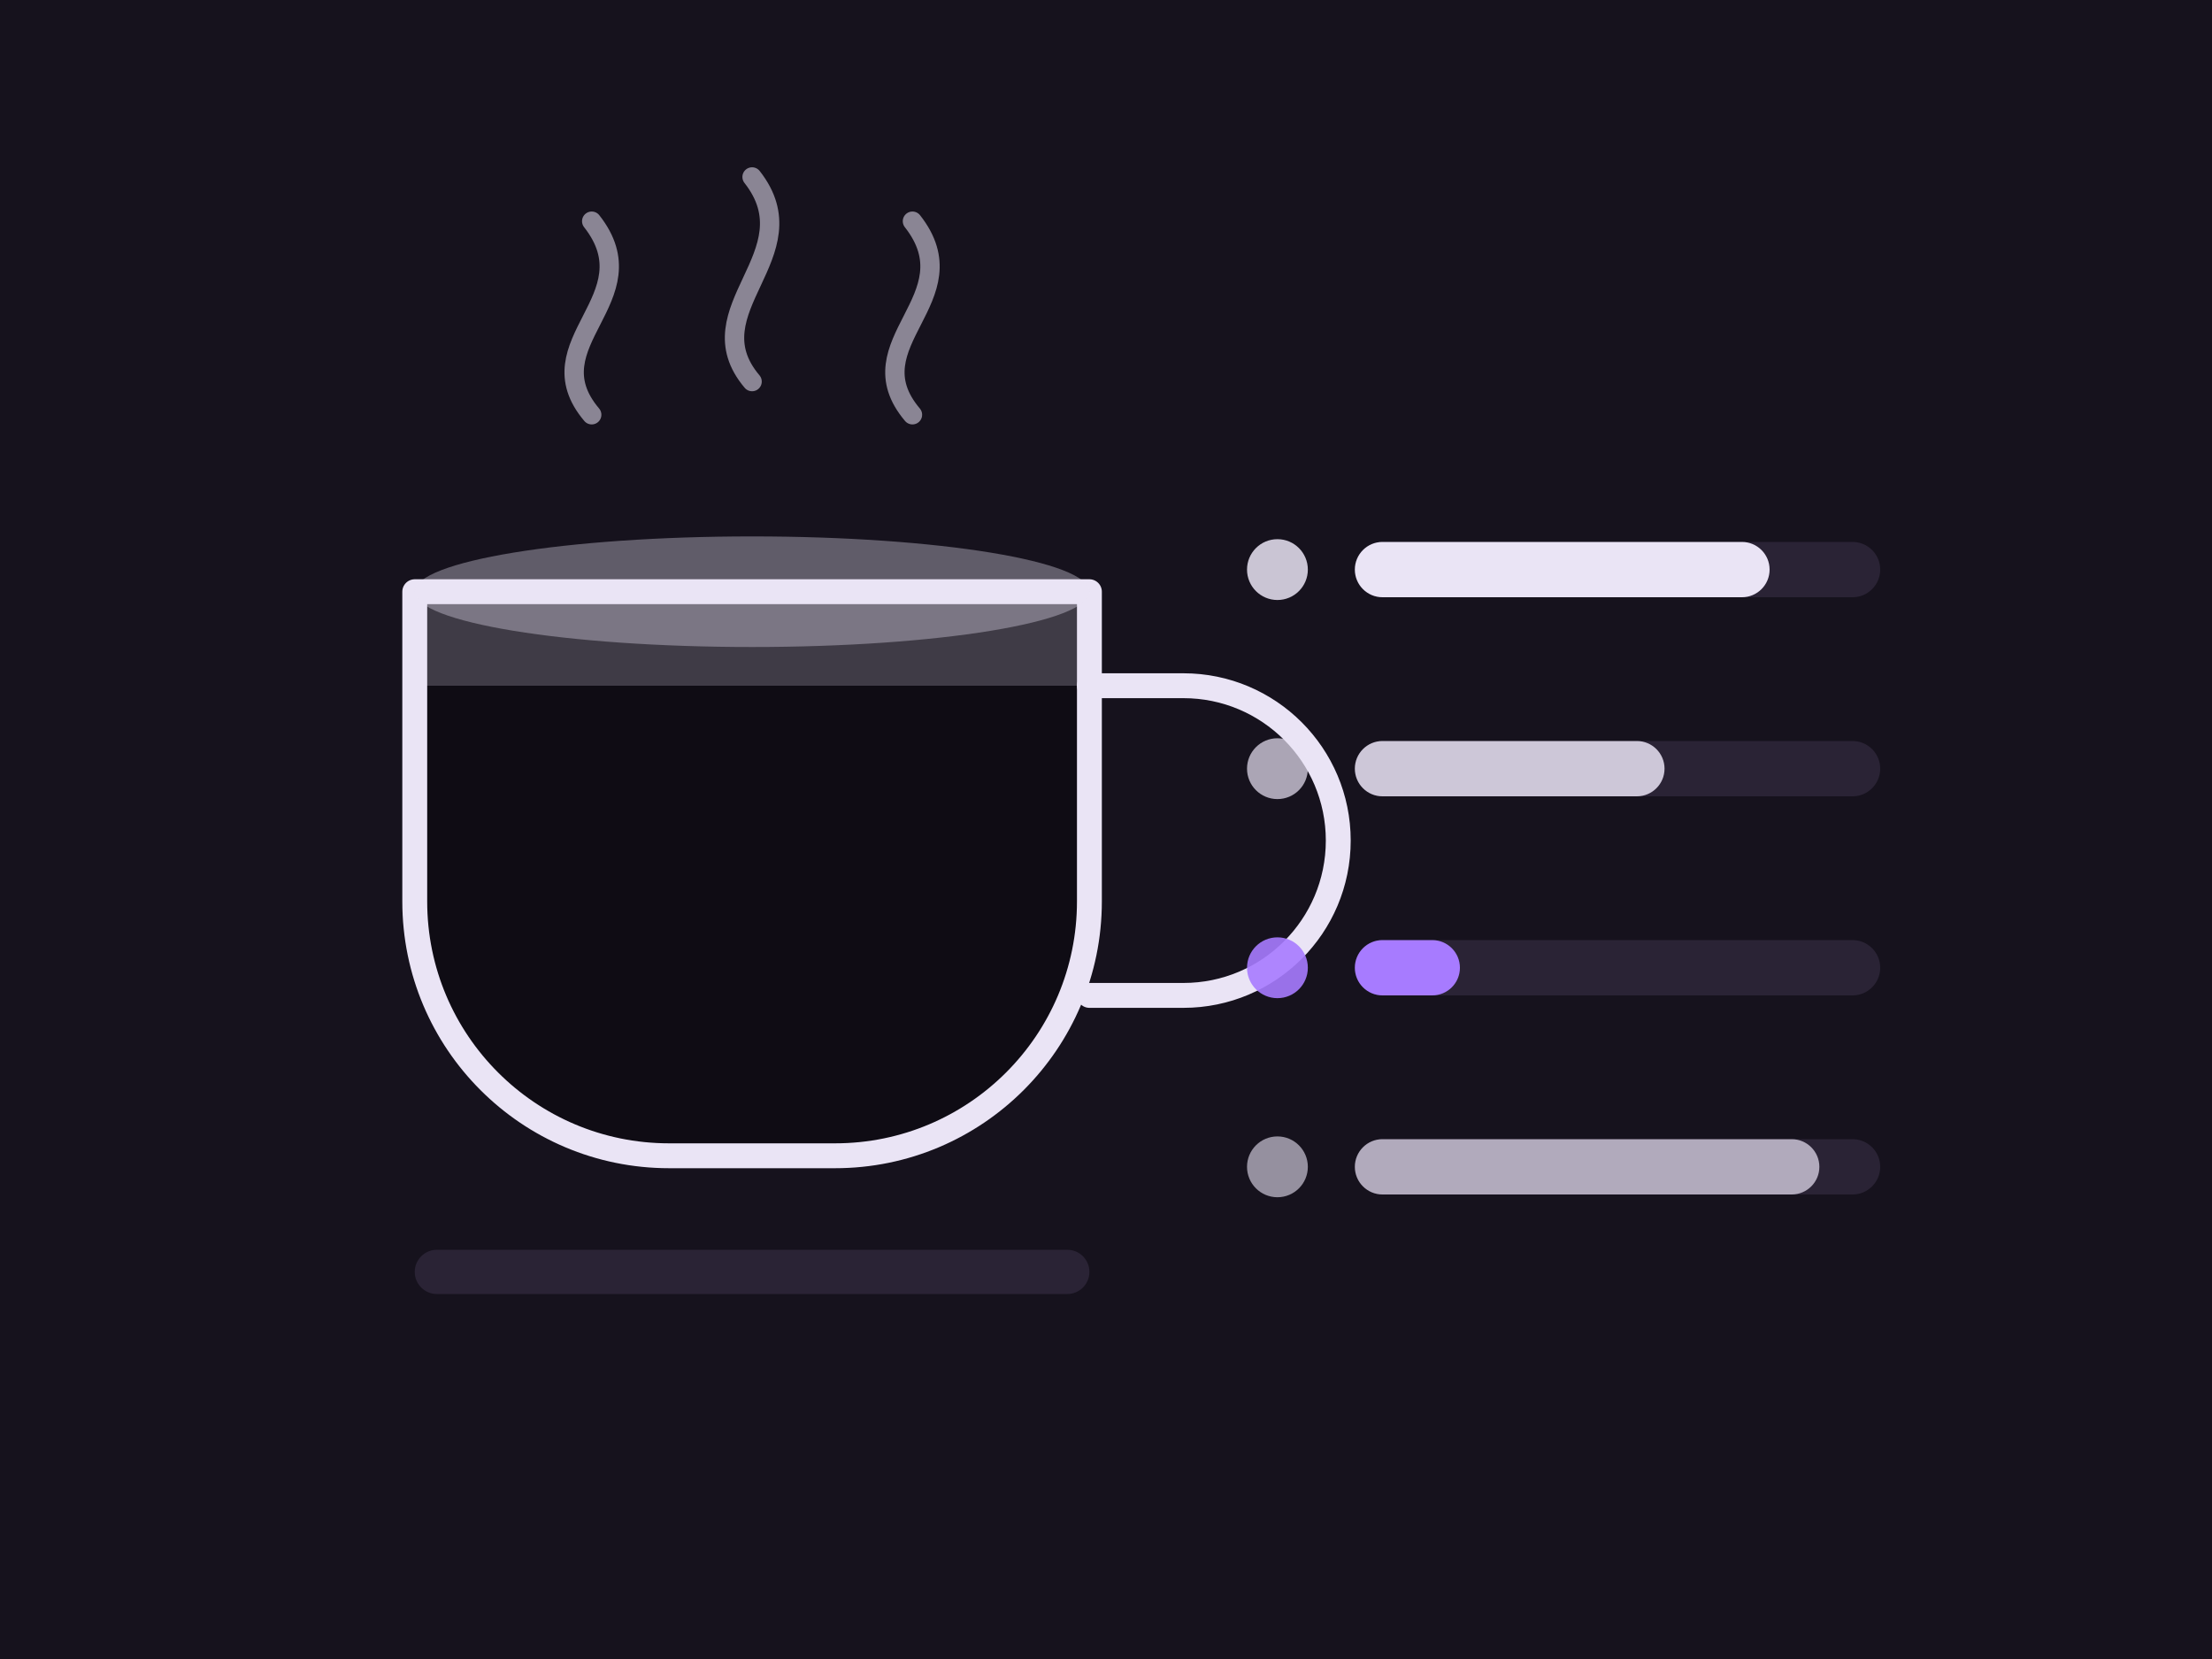
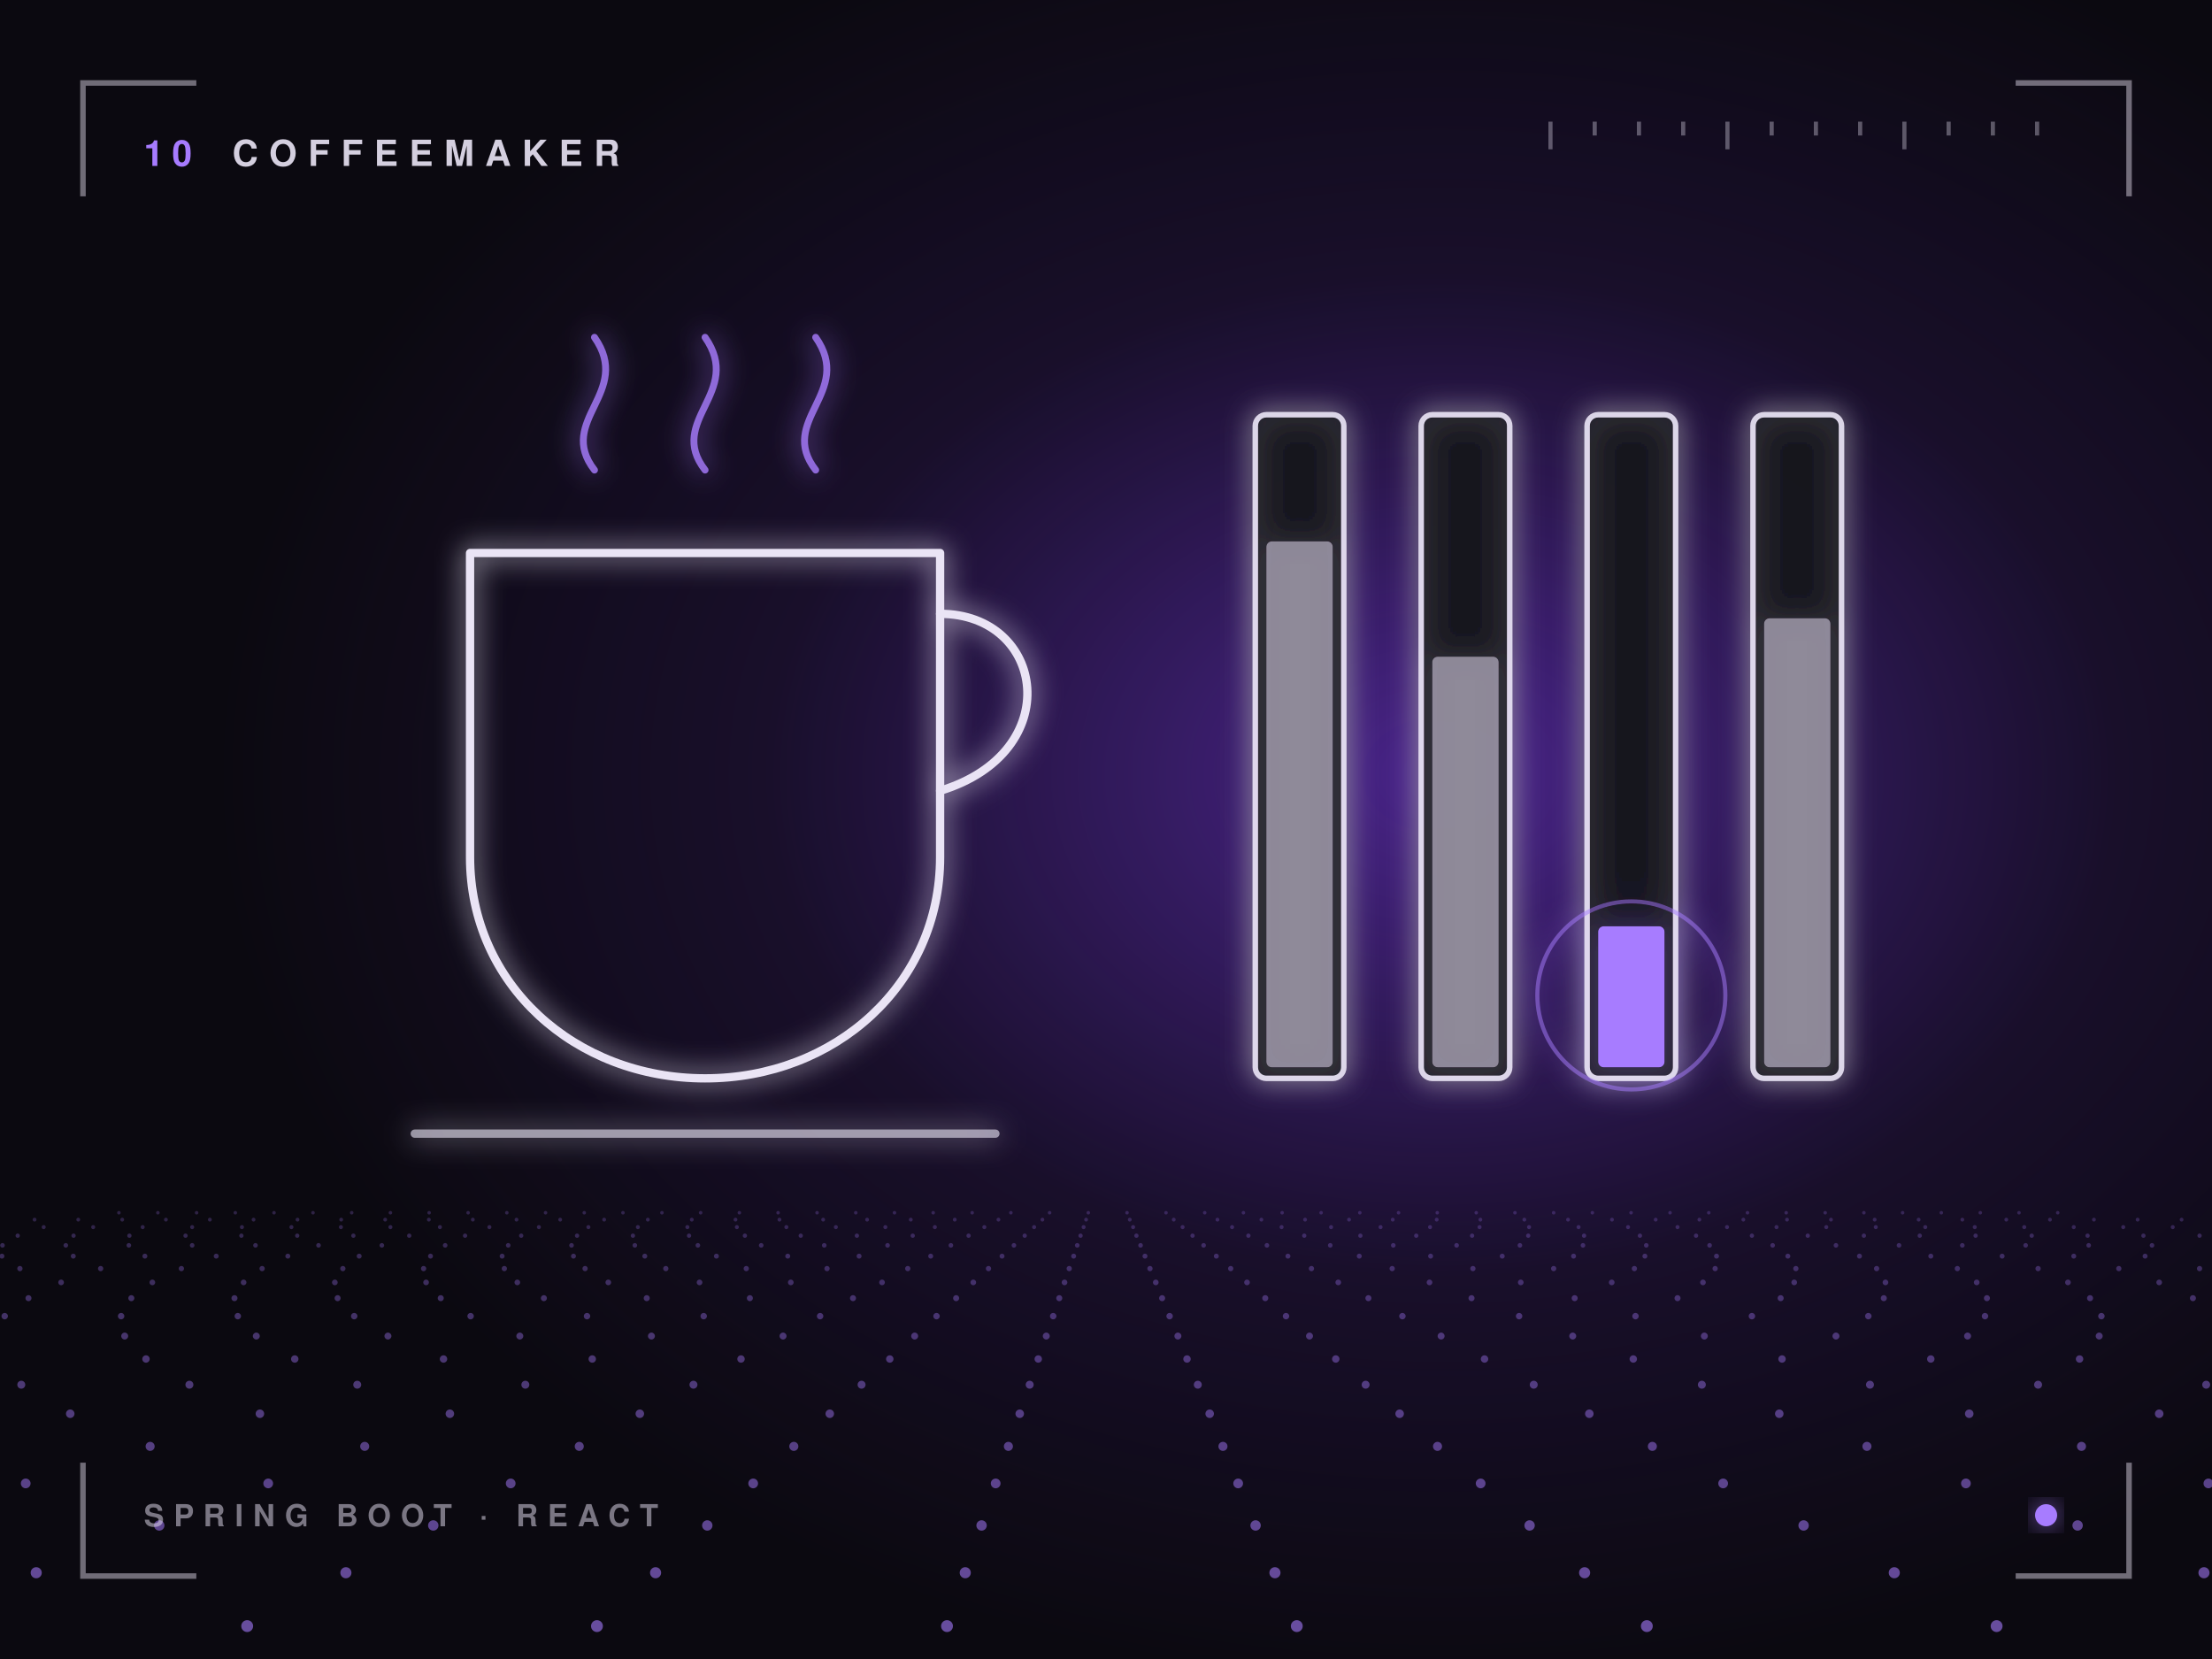
<svg xmlns="http://www.w3.org/2000/svg" viewBox="0 0 800 600" width="800" height="600" role="img">
-   <rect width="800" height="600" fill="#16121D" />
-   <g stroke="#EAE4F5" stroke-width="7" stroke-linecap="round" fill="none" opacity=".55">
-     <path d="M214 150c-22-26 22-42 0-70" />
-     <path d="M272 138c-22-26 22-46 0-74" />
-     <path d="M330 150c-22-26 22-42 0-70" />
+   <defs>
+     <radialGradient id="g" cx="65.0%" cy="46.7%" r="55%">
+       <stop offset="0" stop-color="#7C3AED" stop-opacity=".55" />
+       <stop offset=".55" stop-color="#7C3AED" stop-opacity=".12" />
+       <stop offset="1" stop-color="#7C3AED" stop-opacity="0" />
+     </radialGradient>
+     <linearGradient id="fade" x1="0" y1="0" x2="0" y2="1">
+       <stop offset="0" stop-color="#0B0910" stop-opacity="1" />
+       <stop offset=".35" stop-color="#0B0910" stop-opacity="0" />
+     </linearGradient>
+     <filter id="glow" x="-30%" y="-30%" width="160%" height="160%">
+       <feGaussianBlur stdDeviation="5" result="b" />
+       <feMerge>
+         <feMergeNode in="b" />
+         <feMergeNode in="SourceGraphic" />
+       </feMerge>
+     </filter>
+   </defs>
+   <rect width="800" height="600" fill="#0B0910" />
+   <rect width="800" height="600" fill="url(#g)" />
+   <g>
+     <circle cx="89.4" cy="588.1" r="2.15" fill="#A77BFF" opacity="0.59" />
+     <circle cx="215.9" cy="588.1" r="2.15" fill="#A77BFF" opacity="0.59" />
+     <circle cx="342.5" cy="588.1" r="2.15" fill="#A77BFF" opacity="0.59" />
+     <circle cx="469.0" cy="588.1" r="2.15" fill="#A77BFF" opacity="0.59" />
+     <circle cx="595.6" cy="588.1" r="2.15" fill="#A77BFF" opacity="0.59" />
+     <circle cx="722.1" cy="588.1" r="2.15" fill="#A77BFF" opacity="0.59" />
+     <circle cx="13.1" cy="568.8" r="2.01" fill="#A77BFF" opacity="0.56" />
+     <circle cx="125.1" cy="568.8" r="2.01" fill="#A77BFF" opacity="0.56" />
+     <circle cx="237.1" cy="568.8" r="2.01" fill="#A77BFF" opacity="0.56" />
+     <circle cx="349.1" cy="568.8" r="2.01" fill="#A77BFF" opacity="0.56" />
+     <circle cx="461.1" cy="568.8" r="2.01" fill="#A77BFF" opacity="0.56" />
+     <circle cx="573.1" cy="568.8" r="2.01" fill="#A77BFF" opacity="0.56" />
+     <circle cx="685.1" cy="568.8" r="2.01" fill="#A77BFF" opacity="0.56" />
+     <circle cx="797.1" cy="568.8" r="2.01" fill="#A77BFF" opacity="0.56" />
+     <circle cx="57.6" cy="551.7" r="1.88" fill="#A77BFF" opacity="0.53" />
+     <circle cx="156.7" cy="551.7" r="1.88" fill="#A77BFF" opacity="0.53" />
+     <circle cx="255.8" cy="551.7" r="1.88" fill="#A77BFF" opacity="0.53" />
+     <circle cx="355.0" cy="551.7" r="1.88" fill="#A77BFF" opacity="0.53" />
+     <circle cx="454.1" cy="551.7" r="1.88" fill="#A77BFF" opacity="0.53" />
+     <circle cx="553.2" cy="551.7" r="1.88" fill="#A77BFF" opacity="0.53" />
+     <circle cx="652.3" cy="551.7" r="1.88" fill="#A77BFF" opacity="0.53" />
+     <circle cx="751.4" cy="551.7" r="1.88" fill="#A77BFF" opacity="0.53" />
+     <circle cx="9.3" cy="536.5" r="1.76" fill="#A77BFF" opacity="0.50" />
+     <circle cx="97.0" cy="536.5" r="1.76" fill="#A77BFF" opacity="0.50" />
+     <circle cx="184.7" cy="536.5" r="1.76" fill="#A77BFF" opacity="0.50" />
+     <circle cx="272.4" cy="536.5" r="1.76" fill="#A77BFF" opacity="0.50" />
+     <circle cx="360.1" cy="536.5" r="1.76" fill="#A77BFF" opacity="0.50" />
+     <circle cx="447.8" cy="536.5" r="1.76" fill="#A77BFF" opacity="0.50" />
+     <circle cx="535.5" cy="536.5" r="1.76" fill="#A77BFF" opacity="0.50" />
+     <circle cx="623.2" cy="536.5" r="1.76" fill="#A77BFF" opacity="0.50" />
+     <circle cx="711.0" cy="536.5" r="1.76" fill="#A77BFF" opacity="0.50" />
+     <circle cx="798.7" cy="536.5" r="1.76" fill="#A77BFF" opacity="0.50" />
+     <circle cx="54.3" cy="523.1" r="1.64" fill="#A77BFF" opacity="0.47" />
+     <circle cx="131.9" cy="523.1" r="1.64" fill="#A77BFF" opacity="0.47" />
+     <circle cx="209.5" cy="523.1" r="1.64" fill="#A77BFF" opacity="0.47" />
+     <circle cx="287.1" cy="523.1" r="1.64" fill="#A77BFF" opacity="0.47" />
+     <circle cx="364.7" cy="523.1" r="1.64" fill="#A77BFF" opacity="0.47" />
+     <circle cx="442.3" cy="523.1" r="1.64" fill="#A77BFF" opacity="0.47" />
+     <circle cx="519.9" cy="523.1" r="1.64" fill="#A77BFF" opacity="0.47" />
+     <circle cx="597.6" cy="523.1" r="1.64" fill="#A77BFF" opacity="0.47" />
+     <circle cx="675.2" cy="523.1" r="1.64" fill="#A77BFF" opacity="0.47" />
+     <circle cx="752.8" cy="523.1" r="1.64" fill="#A77BFF" opacity="0.47" />
+     <circle cx="25.4" cy="511.3" r="1.54" fill="#A77BFF" opacity="0.45" />
+     <circle cx="94.0" cy="511.3" r="1.54" fill="#A77BFF" opacity="0.45" />
+     <circle cx="162.7" cy="511.3" r="1.54" fill="#A77BFF" opacity="0.45" />
+     <circle cx="231.4" cy="511.3" r="1.54" fill="#A77BFF" opacity="0.45" />
+     <circle cx="300.1" cy="511.3" r="1.54" fill="#A77BFF" opacity="0.45" />
+     <circle cx="368.8" cy="511.3" r="1.54" fill="#A77BFF" opacity="0.45" />
+     <circle cx="437.5" cy="511.3" r="1.54" fill="#A77BFF" opacity="0.45" />
+     <circle cx="506.2" cy="511.3" r="1.54" fill="#A77BFF" opacity="0.45" />
+     <circle cx="574.8" cy="511.3" r="1.54" fill="#A77BFF" opacity="0.45" />
+     <circle cx="643.5" cy="511.3" r="1.54" fill="#A77BFF" opacity="0.45" />
+     <circle cx="712.2" cy="511.3" r="1.54" fill="#A77BFF" opacity="0.45" />
+     <circle cx="780.9" cy="511.3" r="1.54" fill="#A77BFF" opacity="0.45" />
+     <circle cx="7.7" cy="500.8" r="1.44" fill="#A77BFF" opacity="0.42" />
+     <circle cx="68.5" cy="500.8" r="1.44" fill="#A77BFF" opacity="0.42" />
+     <circle cx="129.2" cy="500.8" r="1.44" fill="#A77BFF" opacity="0.42" />
+     <circle cx="190.0" cy="500.8" r="1.44" fill="#A77BFF" opacity="0.42" />
+     <circle cx="250.8" cy="500.8" r="1.44" fill="#A77BFF" opacity="0.42" />
+     <circle cx="311.6" cy="500.8" r="1.44" fill="#A77BFF" opacity="0.42" />
+     <circle cx="372.4" cy="500.8" r="1.44" fill="#A77BFF" opacity="0.42" />
+     <circle cx="433.2" cy="500.8" r="1.44" fill="#A77BFF" opacity="0.42" />
+     <circle cx="493.9" cy="500.8" r="1.44" fill="#A77BFF" opacity="0.42" />
+     <circle cx="554.7" cy="500.8" r="1.44" fill="#A77BFF" opacity="0.42" />
+     <circle cx="615.5" cy="500.8" r="1.44" fill="#A77BFF" opacity="0.42" />
+     <circle cx="676.3" cy="500.8" r="1.44" fill="#A77BFF" opacity="0.42" />
+     <circle cx="737.1" cy="500.8" r="1.44" fill="#A77BFF" opacity="0.42" />
+     <circle cx="797.9" cy="500.8" r="1.44" fill="#A77BFF" opacity="0.42" />
+     <circle cx="52.8" cy="491.5" r="1.34" fill="#A77BFF" opacity="0.40" />
+     <circle cx="106.6" cy="491.5" r="1.34" fill="#A77BFF" opacity="0.40" />
+     <circle cx="160.4" cy="491.5" r="1.34" fill="#A77BFF" opacity="0.40" />
+     <circle cx="214.2" cy="491.5" r="1.34" fill="#A77BFF" opacity="0.40" />
+     <circle cx="268.0" cy="491.5" r="1.34" fill="#A77BFF" opacity="0.40" />
+     <circle cx="321.8" cy="491.5" r="1.34" fill="#A77BFF" opacity="0.40" />
+     <circle cx="375.5" cy="491.5" r="1.34" fill="#A77BFF" opacity="0.40" />
+     <circle cx="429.3" cy="491.5" r="1.34" fill="#A77BFF" opacity="0.40" />
+     <circle cx="483.1" cy="491.5" r="1.34" fill="#A77BFF" opacity="0.40" />
+     <circle cx="536.9" cy="491.5" r="1.34" fill="#A77BFF" opacity="0.40" />
+     <circle cx="590.7" cy="491.5" r="1.34" fill="#A77BFF" opacity="0.40" />
+     <circle cx="644.5" cy="491.5" r="1.34" fill="#A77BFF" opacity="0.40" />
+     <circle cx="698.3" cy="491.5" r="1.34" fill="#A77BFF" opacity="0.40" />
+     <circle cx="752.1" cy="491.5" r="1.34" fill="#A77BFF" opacity="0.40" />
+     <circle cx="45.1" cy="483.2" r="1.26" fill="#A77BFF" opacity="0.38" />
+     <circle cx="92.7" cy="483.2" r="1.26" fill="#A77BFF" opacity="0.38" />
+     <circle cx="140.3" cy="483.2" r="1.26" fill="#A77BFF" opacity="0.38" />
+     <circle cx="188.0" cy="483.2" r="1.26" fill="#A77BFF" opacity="0.38" />
+     <circle cx="235.6" cy="483.2" r="1.26" fill="#A77BFF" opacity="0.38" />
+     <circle cx="283.2" cy="483.2" r="1.26" fill="#A77BFF" opacity="0.38" />
+     <circle cx="330.8" cy="483.2" r="1.26" fill="#A77BFF" opacity="0.38" />
+     <circle cx="378.4" cy="483.2" r="1.26" fill="#A77BFF" opacity="0.38" />
+     <circle cx="426.0" cy="483.2" r="1.26" fill="#A77BFF" opacity="0.38" />
+     <circle cx="473.6" cy="483.2" r="1.26" fill="#A77BFF" opacity="0.38" />
+     <circle cx="521.2" cy="483.2" r="1.26" fill="#A77BFF" opacity="0.38" />
+     <circle cx="568.8" cy="483.2" r="1.26" fill="#A77BFF" opacity="0.38" />
+     <circle cx="616.4" cy="483.2" r="1.26" fill="#A77BFF" opacity="0.38" />
+     <circle cx="664.0" cy="483.2" r="1.26" fill="#A77BFF" opacity="0.38" />
+     <circle cx="711.6" cy="483.2" r="1.26" fill="#A77BFF" opacity="0.38" />
+     <circle cx="759.2" cy="483.2" r="1.26" fill="#A77BFF" opacity="0.38" />
+     <circle cx="1.7" cy="476.0" r="1.17" fill="#A77BFF" opacity="0.36" />
+     <circle cx="43.8" cy="476.0" r="1.17" fill="#A77BFF" opacity="0.36" />
+     <circle cx="86.0" cy="476.0" r="1.17" fill="#A77BFF" opacity="0.36" />
+     <circle cx="128.1" cy="476.0" r="1.17" fill="#A77BFF" opacity="0.36" />
+     <circle cx="170.2" cy="476.0" r="1.17" fill="#A77BFF" opacity="0.36" />
+     <circle cx="212.3" cy="476.0" r="1.17" fill="#A77BFF" opacity="0.36" />
+     <circle cx="254.5" cy="476.0" r="1.17" fill="#A77BFF" opacity="0.36" />
+     <circle cx="296.6" cy="476.0" r="1.17" fill="#A77BFF" opacity="0.36" />
+     <circle cx="338.7" cy="476.0" r="1.17" fill="#A77BFF" opacity="0.36" />
+     <circle cx="380.9" cy="476.0" r="1.17" fill="#A77BFF" opacity="0.36" />
+     <circle cx="423.0" cy="476.0" r="1.17" fill="#A77BFF" opacity="0.36" />
+     <circle cx="465.1" cy="476.0" r="1.17" fill="#A77BFF" opacity="0.36" />
+     <circle cx="507.2" cy="476.0" r="1.17" fill="#A77BFF" opacity="0.36" />
+     <circle cx="549.4" cy="476.0" r="1.17" fill="#A77BFF" opacity="0.36" />
+     <circle cx="591.5" cy="476.0" r="1.17" fill="#A77BFF" opacity="0.36" />
+     <circle cx="633.6" cy="476.0" r="1.17" fill="#A77BFF" opacity="0.36" />
+     <circle cx="675.7" cy="476.0" r="1.17" fill="#A77BFF" opacity="0.36" />
+     <circle cx="717.9" cy="476.0" r="1.17" fill="#A77BFF" opacity="0.36" />
+     <circle cx="760.0" cy="476.0" r="1.17" fill="#A77BFF" opacity="0.36" />
+     <circle cx="10.3" cy="469.5" r="1.10" fill="#A77BFF" opacity="0.34" />
+     <circle cx="47.5" cy="469.5" r="1.10" fill="#A77BFF" opacity="0.34" />
+     <circle cx="84.8" cy="469.5" r="1.10" fill="#A77BFF" opacity="0.34" />
+     <circle cx="122.1" cy="469.5" r="1.10" fill="#A77BFF" opacity="0.34" />
+     <circle cx="159.4" cy="469.5" r="1.10" fill="#A77BFF" opacity="0.34" />
+     <circle cx="196.7" cy="469.5" r="1.10" fill="#A77BFF" opacity="0.34" />
+     <circle cx="233.9" cy="469.5" r="1.10" fill="#A77BFF" opacity="0.34" />
+     <circle cx="271.2" cy="469.5" r="1.10" fill="#A77BFF" opacity="0.34" />
+     <circle cx="308.5" cy="469.5" r="1.10" fill="#A77BFF" opacity="0.34" />
+     <circle cx="345.8" cy="469.5" r="1.10" fill="#A77BFF" opacity="0.34" />
+     <circle cx="383.1" cy="469.5" r="1.10" fill="#A77BFF" opacity="0.34" />
+     <circle cx="420.3" cy="469.5" r="1.10" fill="#A77BFF" opacity="0.34" />
+     <circle cx="457.6" cy="469.5" r="1.10" fill="#A77BFF" opacity="0.34" />
+     <circle cx="494.9" cy="469.5" r="1.10" fill="#A77BFF" opacity="0.34" />
+     <circle cx="532.2" cy="469.5" r="1.10" fill="#A77BFF" opacity="0.34" />
+     <circle cx="569.5" cy="469.5" r="1.10" fill="#A77BFF" opacity="0.34" />
+     <circle cx="606.7" cy="469.5" r="1.10" fill="#A77BFF" opacity="0.34" />
+     <circle cx="644.0" cy="469.5" r="1.10" fill="#A77BFF" opacity="0.34" />
+     <circle cx="681.3" cy="469.5" r="1.10" fill="#A77BFF" opacity="0.34" />
+     <circle cx="718.6" cy="469.5" r="1.10" fill="#A77BFF" opacity="0.34" />
+     <circle cx="755.9" cy="469.5" r="1.10" fill="#A77BFF" opacity="0.34" />
+     <circle cx="793.1" cy="469.5" r="1.10" fill="#A77BFF" opacity="0.34" />
+     <circle cx="22.1" cy="463.8" r="1.03" fill="#A77BFF" opacity="0.32" />
+     <circle cx="55.1" cy="463.8" r="1.03" fill="#A77BFF" opacity="0.32" />
+     <circle cx="88.1" cy="463.8" r="1.03" fill="#A77BFF" opacity="0.32" />
+     <circle cx="121.1" cy="463.8" r="1.03" fill="#A77BFF" opacity="0.32" />
+     <circle cx="154.1" cy="463.8" r="1.03" fill="#A77BFF" opacity="0.32" />
+     <circle cx="187.1" cy="463.8" r="1.03" fill="#A77BFF" opacity="0.32" />
+     <circle cx="220.0" cy="463.8" r="1.03" fill="#A77BFF" opacity="0.32" />
+     <circle cx="253.0" cy="463.8" r="1.03" fill="#A77BFF" opacity="0.32" />
+     <circle cx="286.0" cy="463.8" r="1.03" fill="#A77BFF" opacity="0.32" />
+     <circle cx="319.0" cy="463.8" r="1.03" fill="#A77BFF" opacity="0.32" />
+     <circle cx="352.0" cy="463.8" r="1.03" fill="#A77BFF" opacity="0.32" />
+     <circle cx="385.0" cy="463.8" r="1.03" fill="#A77BFF" opacity="0.32" />
+     <circle cx="418.0" cy="463.8" r="1.03" fill="#A77BFF" opacity="0.32" />
+     <circle cx="451.0" cy="463.8" r="1.03" fill="#A77BFF" opacity="0.32" />
+     <circle cx="484.0" cy="463.8" r="1.03" fill="#A77BFF" opacity="0.32" />
+     <circle cx="517.0" cy="463.8" r="1.03" fill="#A77BFF" opacity="0.32" />
+     <circle cx="550.0" cy="463.8" r="1.03" fill="#A77BFF" opacity="0.32" />
+     <circle cx="582.9" cy="463.8" r="1.03" fill="#A77BFF" opacity="0.32" />
+     <circle cx="615.9" cy="463.8" r="1.03" fill="#A77BFF" opacity="0.32" />
+     <circle cx="648.9" cy="463.8" r="1.03" fill="#A77BFF" opacity="0.32" />
+     <circle cx="681.9" cy="463.8" r="1.03" fill="#A77BFF" opacity="0.32" />
+     <circle cx="714.9" cy="463.8" r="1.03" fill="#A77BFF" opacity="0.32" />
+     <circle cx="747.9" cy="463.8" r="1.03" fill="#A77BFF" opacity="0.32" />
+     <circle cx="780.9" cy="463.8" r="1.03" fill="#A77BFF" opacity="0.32" />
+     <circle cx="7.2" cy="458.8" r="0.96" fill="#A77BFF" opacity="0.30" />
+     <circle cx="36.4" cy="458.8" r="0.96" fill="#A77BFF" opacity="0.30" />
+     <circle cx="65.6" cy="458.8" r="0.96" fill="#A77BFF" opacity="0.30" />
+     <circle cx="94.8" cy="458.8" r="0.96" fill="#A77BFF" opacity="0.30" />
+     <circle cx="124.0" cy="458.8" r="0.96" fill="#A77BFF" opacity="0.30" />
+     <circle cx="153.2" cy="458.8" r="0.96" fill="#A77BFF" opacity="0.30" />
+     <circle cx="182.4" cy="458.8" r="0.96" fill="#A77BFF" opacity="0.30" />
+     <circle cx="211.6" cy="458.8" r="0.96" fill="#A77BFF" opacity="0.30" />
+     <circle cx="240.8" cy="458.8" r="0.96" fill="#A77BFF" opacity="0.30" />
+     <circle cx="269.9" cy="458.8" r="0.96" fill="#A77BFF" opacity="0.30" />
+     <circle cx="299.1" cy="458.8" r="0.96" fill="#A77BFF" opacity="0.30" />
+     <circle cx="328.3" cy="458.8" r="0.96" fill="#A77BFF" opacity="0.30" />
+     <circle cx="357.5" cy="458.8" r="0.96" fill="#A77BFF" opacity="0.30" />
+     <circle cx="386.7" cy="458.8" r="0.96" fill="#A77BFF" opacity="0.30" />
+     <circle cx="415.9" cy="458.8" r="0.96" fill="#A77BFF" opacity="0.30" />
+     <circle cx="445.1" cy="458.8" r="0.96" fill="#A77BFF" opacity="0.30" />
+     <circle cx="474.3" cy="458.8" r="0.96" fill="#A77BFF" opacity="0.30" />
+     <circle cx="503.5" cy="458.8" r="0.96" fill="#A77BFF" opacity="0.30" />
+     <circle cx="532.7" cy="458.8" r="0.96" fill="#A77BFF" opacity="0.30" />
+     <circle cx="561.9" cy="458.8" r="0.96" fill="#A77BFF" opacity="0.30" />
+     <circle cx="591.1" cy="458.8" r="0.96" fill="#A77BFF" opacity="0.30" />
+     <circle cx="620.3" cy="458.8" r="0.96" fill="#A77BFF" opacity="0.30" />
+     <circle cx="649.5" cy="458.8" r="0.96" fill="#A77BFF" opacity="0.30" />
+     <circle cx="678.7" cy="458.8" r="0.96" fill="#A77BFF" opacity="0.30" />
+     <circle cx="707.9" cy="458.8" r="0.96" fill="#A77BFF" opacity="0.30" />
+     <circle cx="737.1" cy="458.8" r="0.96" fill="#A77BFF" opacity="0.30" />
+     <circle cx="766.3" cy="458.8" r="0.96" fill="#A77BFF" opacity="0.30" />
+     <circle cx="795.5" cy="458.8" r="0.96" fill="#A77BFF" opacity="0.30" />
+     <circle cx="0.7" cy="454.3" r="0.90" fill="#A77BFF" opacity="0.29" />
+     <circle cx="26.5" cy="454.3" r="0.90" fill="#A77BFF" opacity="0.29" />
+     <circle cx="52.4" cy="454.3" r="0.90" fill="#A77BFF" opacity="0.29" />
+     <circle cx="78.2" cy="454.3" r="0.90" fill="#A77BFF" opacity="0.29" />
+     <circle cx="104.1" cy="454.3" r="0.90" fill="#A77BFF" opacity="0.29" />
+     <circle cx="129.9" cy="454.3" r="0.90" fill="#A77BFF" opacity="0.29" />
+     <circle cx="155.7" cy="454.3" r="0.90" fill="#A77BFF" opacity="0.29" />
+     <circle cx="181.6" cy="454.3" r="0.90" fill="#A77BFF" opacity="0.29" />
+     <circle cx="207.4" cy="454.3" r="0.90" fill="#A77BFF" opacity="0.29" />
+     <circle cx="233.2" cy="454.3" r="0.90" fill="#A77BFF" opacity="0.29" />
+     <circle cx="259.1" cy="454.3" r="0.90" fill="#A77BFF" opacity="0.29" />
+     <circle cx="284.9" cy="454.3" r="0.90" fill="#A77BFF" opacity="0.29" />
+     <circle cx="310.7" cy="454.3" r="0.90" fill="#A77BFF" opacity="0.29" />
+     <circle cx="336.6" cy="454.3" r="0.90" fill="#A77BFF" opacity="0.29" />
+     <circle cx="362.4" cy="454.3" r="0.90" fill="#A77BFF" opacity="0.29" />
+     <circle cx="388.3" cy="454.3" r="0.90" fill="#A77BFF" opacity="0.29" />
+     <circle cx="414.1" cy="454.3" r="0.90" fill="#A77BFF" opacity="0.29" />
+     <circle cx="439.9" cy="454.3" r="0.90" fill="#A77BFF" opacity="0.29" />
+     <circle cx="465.8" cy="454.3" r="0.90" fill="#A77BFF" opacity="0.29" />
+     <circle cx="491.6" cy="454.3" r="0.90" fill="#A77BFF" opacity="0.29" />
+     <circle cx="517.4" cy="454.3" r="0.90" fill="#A77BFF" opacity="0.29" />
+     <circle cx="543.3" cy="454.3" r="0.90" fill="#A77BFF" opacity="0.29" />
+     <circle cx="569.1" cy="454.3" r="0.90" fill="#A77BFF" opacity="0.29" />
+     <circle cx="594.9" cy="454.3" r="0.90" fill="#A77BFF" opacity="0.29" />
+     <circle cx="620.8" cy="454.3" r="0.90" fill="#A77BFF" opacity="0.29" />
+     <circle cx="646.6" cy="454.3" r="0.90" fill="#A77BFF" opacity="0.29" />
+     <circle cx="672.5" cy="454.3" r="0.90" fill="#A77BFF" opacity="0.29" />
+     <circle cx="698.3" cy="454.3" r="0.90" fill="#A77BFF" opacity="0.29" />
+     <circle cx="724.1" cy="454.3" r="0.90" fill="#A77BFF" opacity="0.29" />
+     <circle cx="750.0" cy="454.3" r="0.90" fill="#A77BFF" opacity="0.29" />
+     <circle cx="775.8" cy="454.3" r="0.90" fill="#A77BFF" opacity="0.29" />
+     <circle cx="0.9" cy="450.4" r="0.84" fill="#A77BFF" opacity="0.27" />
+     <circle cx="23.8" cy="450.4" r="0.84" fill="#A77BFF" opacity="0.27" />
+     <circle cx="46.6" cy="450.4" r="0.84" fill="#A77BFF" opacity="0.27" />
+     <circle cx="69.5" cy="450.4" r="0.84" fill="#A77BFF" opacity="0.27" />
+     <circle cx="92.4" cy="450.4" r="0.84" fill="#A77BFF" opacity="0.27" />
+     <circle cx="115.2" cy="450.4" r="0.84" fill="#A77BFF" opacity="0.27" />
+     <circle cx="138.1" cy="450.4" r="0.84" fill="#A77BFF" opacity="0.27" />
+     <circle cx="161.0" cy="450.4" r="0.84" fill="#A77BFF" opacity="0.27" />
+     <circle cx="183.8" cy="450.4" r="0.84" fill="#A77BFF" opacity="0.27" />
+     <circle cx="206.7" cy="450.4" r="0.84" fill="#A77BFF" opacity="0.27" />
+     <circle cx="229.6" cy="450.4" r="0.84" fill="#A77BFF" opacity="0.27" />
+     <circle cx="252.4" cy="450.4" r="0.84" fill="#A77BFF" opacity="0.27" />
+     <circle cx="275.3" cy="450.4" r="0.84" fill="#A77BFF" opacity="0.27" />
+     <circle cx="298.1" cy="450.4" r="0.84" fill="#A77BFF" opacity="0.27" />
+     <circle cx="321.0" cy="450.4" r="0.84" fill="#A77BFF" opacity="0.27" />
+     <circle cx="343.9" cy="450.4" r="0.84" fill="#A77BFF" opacity="0.27" />
+     <circle cx="366.7" cy="450.4" r="0.84" fill="#A77BFF" opacity="0.27" />
+     <circle cx="389.6" cy="450.4" r="0.84" fill="#A77BFF" opacity="0.27" />
+     <circle cx="412.5" cy="450.4" r="0.84" fill="#A77BFF" opacity="0.27" />
+     <circle cx="435.3" cy="450.4" r="0.84" fill="#A77BFF" opacity="0.27" />
+     <circle cx="458.2" cy="450.4" r="0.84" fill="#A77BFF" opacity="0.27" />
+     <circle cx="481.1" cy="450.4" r="0.84" fill="#A77BFF" opacity="0.27" />
+     <circle cx="503.9" cy="450.4" r="0.84" fill="#A77BFF" opacity="0.27" />
+     <circle cx="526.8" cy="450.4" r="0.84" fill="#A77BFF" opacity="0.27" />
+     <circle cx="549.7" cy="450.4" r="0.84" fill="#A77BFF" opacity="0.27" />
+     <circle cx="572.5" cy="450.4" r="0.84" fill="#A77BFF" opacity="0.27" />
+     <circle cx="595.4" cy="450.4" r="0.84" fill="#A77BFF" opacity="0.27" />
+     <circle cx="618.3" cy="450.4" r="0.84" fill="#A77BFF" opacity="0.27" />
+     <circle cx="641.1" cy="450.4" r="0.84" fill="#A77BFF" opacity="0.27" />
+     <circle cx="664.0" cy="450.4" r="0.84" fill="#A77BFF" opacity="0.27" />
+     <circle cx="686.8" cy="450.4" r="0.84" fill="#A77BFF" opacity="0.27" />
+     <circle cx="709.7" cy="450.4" r="0.84" fill="#A77BFF" opacity="0.27" />
+     <circle cx="732.6" cy="450.4" r="0.84" fill="#A77BFF" opacity="0.27" />
+     <circle cx="755.4" cy="450.4" r="0.84" fill="#A77BFF" opacity="0.27" />
+     <circle cx="778.3" cy="450.4" r="0.84" fill="#A77BFF" opacity="0.27" />
+     <circle cx="6.4" cy="446.9" r="0.78" fill="#A77BFF" opacity="0.26" />
+     <circle cx="26.6" cy="446.9" r="0.78" fill="#A77BFF" opacity="0.26" />
+     <circle cx="46.8" cy="446.9" r="0.78" fill="#A77BFF" opacity="0.26" />
+     <circle cx="67.1" cy="446.9" r="0.78" fill="#A77BFF" opacity="0.26" />
+     <circle cx="87.3" cy="446.9" r="0.78" fill="#A77BFF" opacity="0.26" />
+     <circle cx="107.5" cy="446.9" r="0.78" fill="#A77BFF" opacity="0.26" />
+     <circle cx="127.8" cy="446.9" r="0.78" fill="#A77BFF" opacity="0.26" />
+     <circle cx="148.0" cy="446.9" r="0.78" fill="#A77BFF" opacity="0.26" />
+     <circle cx="168.2" cy="446.9" r="0.78" fill="#A77BFF" opacity="0.26" />
+     <circle cx="188.5" cy="446.9" r="0.78" fill="#A77BFF" opacity="0.26" />
+     <circle cx="208.7" cy="446.9" r="0.78" fill="#A77BFF" opacity="0.26" />
+     <circle cx="228.9" cy="446.9" r="0.78" fill="#A77BFF" opacity="0.26" />
+     <circle cx="249.2" cy="446.9" r="0.78" fill="#A77BFF" opacity="0.26" />
+     <circle cx="269.4" cy="446.9" r="0.78" fill="#A77BFF" opacity="0.26" />
+     <circle cx="289.6" cy="446.9" r="0.78" fill="#A77BFF" opacity="0.26" />
+     <circle cx="309.9" cy="446.9" r="0.78" fill="#A77BFF" opacity="0.26" />
+     <circle cx="330.1" cy="446.9" r="0.78" fill="#A77BFF" opacity="0.26" />
+     <circle cx="350.3" cy="446.9" r="0.78" fill="#A77BFF" opacity="0.26" />
+     <circle cx="370.6" cy="446.9" r="0.78" fill="#A77BFF" opacity="0.26" />
+     <circle cx="390.8" cy="446.9" r="0.78" fill="#A77BFF" opacity="0.26" />
+     <circle cx="411.0" cy="446.9" r="0.78" fill="#A77BFF" opacity="0.26" />
+     <circle cx="431.3" cy="446.9" r="0.78" fill="#A77BFF" opacity="0.26" />
+     <circle cx="451.5" cy="446.9" r="0.78" fill="#A77BFF" opacity="0.26" />
+     <circle cx="471.7" cy="446.9" r="0.78" fill="#A77BFF" opacity="0.26" />
+     <circle cx="492.0" cy="446.9" r="0.78" fill="#A77BFF" opacity="0.26" />
+     <circle cx="512.2" cy="446.9" r="0.78" fill="#A77BFF" opacity="0.26" />
+     <circle cx="532.4" cy="446.9" r="0.78" fill="#A77BFF" opacity="0.26" />
+     <circle cx="552.7" cy="446.9" r="0.78" fill="#A77BFF" opacity="0.26" />
+     <circle cx="572.9" cy="446.9" r="0.78" fill="#A77BFF" opacity="0.26" />
+     <circle cx="593.1" cy="446.9" r="0.78" fill="#A77BFF" opacity="0.26" />
+     <circle cx="613.4" cy="446.9" r="0.78" fill="#A77BFF" opacity="0.26" />
+     <circle cx="633.6" cy="446.9" r="0.78" fill="#A77BFF" opacity="0.26" />
+     <circle cx="653.8" cy="446.9" r="0.78" fill="#A77BFF" opacity="0.26" />
+     <circle cx="674.1" cy="446.9" r="0.78" fill="#A77BFF" opacity="0.26" />
+     <circle cx="694.3" cy="446.9" r="0.78" fill="#A77BFF" opacity="0.26" />
+     <circle cx="714.5" cy="446.9" r="0.78" fill="#A77BFF" opacity="0.26" />
+     <circle cx="734.8" cy="446.9" r="0.78" fill="#A77BFF" opacity="0.26" />
+     <circle cx="755.0" cy="446.9" r="0.78" fill="#A77BFF" opacity="0.26" />
+     <circle cx="775.2" cy="446.9" r="0.78" fill="#A77BFF" opacity="0.26" />
+     <circle cx="795.5" cy="446.9" r="0.78" fill="#A77BFF" opacity="0.26" />
+     <circle cx="15.8" cy="443.8" r="0.73" fill="#A77BFF" opacity="0.24" />
+     <circle cx="33.7" cy="443.8" r="0.73" fill="#A77BFF" opacity="0.24" />
+     <circle cx="51.6" cy="443.8" r="0.73" fill="#A77BFF" opacity="0.24" />
+     <circle cx="69.5" cy="443.8" r="0.73" fill="#A77BFF" opacity="0.24" />
+     <circle cx="87.5" cy="443.8" r="0.73" fill="#A77BFF" opacity="0.24" />
+     <circle cx="105.4" cy="443.8" r="0.73" fill="#A77BFF" opacity="0.24" />
+     <circle cx="123.3" cy="443.8" r="0.73" fill="#A77BFF" opacity="0.24" />
+     <circle cx="141.2" cy="443.8" r="0.73" fill="#A77BFF" opacity="0.24" />
+     <circle cx="159.1" cy="443.8" r="0.73" fill="#A77BFF" opacity="0.24" />
+     <circle cx="177.0" cy="443.8" r="0.73" fill="#A77BFF" opacity="0.24" />
+     <circle cx="194.9" cy="443.8" r="0.73" fill="#A77BFF" opacity="0.24" />
+     <circle cx="212.8" cy="443.8" r="0.73" fill="#A77BFF" opacity="0.24" />
+     <circle cx="230.7" cy="443.8" r="0.73" fill="#A77BFF" opacity="0.24" />
+     <circle cx="248.6" cy="443.8" r="0.73" fill="#A77BFF" opacity="0.24" />
+     <circle cx="266.5" cy="443.8" r="0.73" fill="#A77BFF" opacity="0.24" />
+     <circle cx="284.4" cy="443.8" r="0.73" fill="#A77BFF" opacity="0.24" />
+     <circle cx="302.3" cy="443.8" r="0.73" fill="#A77BFF" opacity="0.24" />
+     <circle cx="320.2" cy="443.8" r="0.73" fill="#A77BFF" opacity="0.24" />
+     <circle cx="338.1" cy="443.8" r="0.73" fill="#A77BFF" opacity="0.24" />
+     <circle cx="356.0" cy="443.8" r="0.73" fill="#A77BFF" opacity="0.24" />
+     <circle cx="374.0" cy="443.8" r="0.73" fill="#A77BFF" opacity="0.24" />
+     <circle cx="391.9" cy="443.8" r="0.73" fill="#A77BFF" opacity="0.24" />
+     <circle cx="409.8" cy="443.8" r="0.73" fill="#A77BFF" opacity="0.24" />
+     <circle cx="427.7" cy="443.8" r="0.73" fill="#A77BFF" opacity="0.24" />
+     <circle cx="445.6" cy="443.8" r="0.73" fill="#A77BFF" opacity="0.24" />
+     <circle cx="463.5" cy="443.8" r="0.73" fill="#A77BFF" opacity="0.24" />
+     <circle cx="481.4" cy="443.8" r="0.73" fill="#A77BFF" opacity="0.24" />
+     <circle cx="499.3" cy="443.8" r="0.73" fill="#A77BFF" opacity="0.24" />
+     <circle cx="517.2" cy="443.8" r="0.73" fill="#A77BFF" opacity="0.24" />
+     <circle cx="535.1" cy="443.8" r="0.73" fill="#A77BFF" opacity="0.24" />
+     <circle cx="553.0" cy="443.8" r="0.73" fill="#A77BFF" opacity="0.24" />
+     <circle cx="570.9" cy="443.8" r="0.73" fill="#A77BFF" opacity="0.24" />
+     <circle cx="588.8" cy="443.8" r="0.73" fill="#A77BFF" opacity="0.24" />
+     <circle cx="606.7" cy="443.8" r="0.73" fill="#A77BFF" opacity="0.24" />
+     <circle cx="624.6" cy="443.8" r="0.73" fill="#A77BFF" opacity="0.24" />
+     <circle cx="642.5" cy="443.8" r="0.73" fill="#A77BFF" opacity="0.24" />
+     <circle cx="660.5" cy="443.8" r="0.73" fill="#A77BFF" opacity="0.24" />
+     <circle cx="678.4" cy="443.8" r="0.73" fill="#A77BFF" opacity="0.24" />
+     <circle cx="696.3" cy="443.8" r="0.73" fill="#A77BFF" opacity="0.24" />
+     <circle cx="714.2" cy="443.8" r="0.73" fill="#A77BFF" opacity="0.24" />
+     <circle cx="732.1" cy="443.8" r="0.73" fill="#A77BFF" opacity="0.24" />
+     <circle cx="750.0" cy="443.8" r="0.73" fill="#A77BFF" opacity="0.24" />
+     <circle cx="767.9" cy="443.8" r="0.73" fill="#A77BFF" opacity="0.24" />
+     <circle cx="785.8" cy="443.8" r="0.73" fill="#A77BFF" opacity="0.24" />
+     <circle cx="12.5" cy="441.1" r="0.69" fill="#A77BFF" opacity="0.23" />
+     <circle cx="28.3" cy="441.1" r="0.69" fill="#A77BFF" opacity="0.23" />
+     <circle cx="44.2" cy="441.1" r="0.69" fill="#A77BFF" opacity="0.23" />
+     <circle cx="60.0" cy="441.1" r="0.69" fill="#A77BFF" opacity="0.23" />
+     <circle cx="75.9" cy="441.1" r="0.69" fill="#A77BFF" opacity="0.23" />
+     <circle cx="91.7" cy="441.1" r="0.69" fill="#A77BFF" opacity="0.23" />
+     <circle cx="107.6" cy="441.1" r="0.69" fill="#A77BFF" opacity="0.23" />
+     <circle cx="123.4" cy="441.1" r="0.69" fill="#A77BFF" opacity="0.23" />
+     <circle cx="139.3" cy="441.1" r="0.69" fill="#A77BFF" opacity="0.23" />
+     <circle cx="155.1" cy="441.1" r="0.69" fill="#A77BFF" opacity="0.23" />
+     <circle cx="171.0" cy="441.1" r="0.69" fill="#A77BFF" opacity="0.23" />
+     <circle cx="186.8" cy="441.1" r="0.69" fill="#A77BFF" opacity="0.23" />
+     <circle cx="202.6" cy="441.1" r="0.69" fill="#A77BFF" opacity="0.23" />
+     <circle cx="218.5" cy="441.1" r="0.69" fill="#A77BFF" opacity="0.23" />
+     <circle cx="234.3" cy="441.1" r="0.69" fill="#A77BFF" opacity="0.23" />
+     <circle cx="250.2" cy="441.1" r="0.69" fill="#A77BFF" opacity="0.23" />
+     <circle cx="266.0" cy="441.1" r="0.69" fill="#A77BFF" opacity="0.23" />
+     <circle cx="281.9" cy="441.1" r="0.69" fill="#A77BFF" opacity="0.23" />
+     <circle cx="297.7" cy="441.1" r="0.69" fill="#A77BFF" opacity="0.23" />
+     <circle cx="313.6" cy="441.1" r="0.69" fill="#A77BFF" opacity="0.23" />
+     <circle cx="329.4" cy="441.1" r="0.69" fill="#A77BFF" opacity="0.23" />
+     <circle cx="345.3" cy="441.1" r="0.69" fill="#A77BFF" opacity="0.23" />
+     <circle cx="361.1" cy="441.1" r="0.69" fill="#A77BFF" opacity="0.23" />
+     <circle cx="377.0" cy="441.1" r="0.69" fill="#A77BFF" opacity="0.23" />
+     <circle cx="392.8" cy="441.1" r="0.69" fill="#A77BFF" opacity="0.23" />
+     <circle cx="408.6" cy="441.1" r="0.69" fill="#A77BFF" opacity="0.23" />
+     <circle cx="424.5" cy="441.1" r="0.69" fill="#A77BFF" opacity="0.23" />
+     <circle cx="440.3" cy="441.1" r="0.69" fill="#A77BFF" opacity="0.23" />
+     <circle cx="456.2" cy="441.1" r="0.69" fill="#A77BFF" opacity="0.23" />
+     <circle cx="472.0" cy="441.1" r="0.69" fill="#A77BFF" opacity="0.23" />
+     <circle cx="487.9" cy="441.1" r="0.69" fill="#A77BFF" opacity="0.23" />
+     <circle cx="503.7" cy="441.1" r="0.69" fill="#A77BFF" opacity="0.23" />
+     <circle cx="519.6" cy="441.1" r="0.69" fill="#A77BFF" opacity="0.23" />
+     <circle cx="535.4" cy="441.1" r="0.69" fill="#A77BFF" opacity="0.23" />
+     <circle cx="551.3" cy="441.1" r="0.69" fill="#A77BFF" opacity="0.23" />
+     <circle cx="567.1" cy="441.1" r="0.69" fill="#A77BFF" opacity="0.23" />
+     <circle cx="583.0" cy="441.1" r="0.69" fill="#A77BFF" opacity="0.23" />
+     <circle cx="598.8" cy="441.1" r="0.69" fill="#A77BFF" opacity="0.23" />
+     <circle cx="614.6" cy="441.1" r="0.69" fill="#A77BFF" opacity="0.23" />
+     <circle cx="630.5" cy="441.1" r="0.69" fill="#A77BFF" opacity="0.23" />
+     <circle cx="646.3" cy="441.1" r="0.69" fill="#A77BFF" opacity="0.23" />
+     <circle cx="662.2" cy="441.1" r="0.69" fill="#A77BFF" opacity="0.23" />
+     <circle cx="678.0" cy="441.1" r="0.69" fill="#A77BFF" opacity="0.23" />
+     <circle cx="693.9" cy="441.1" r="0.69" fill="#A77BFF" opacity="0.23" />
+     <circle cx="709.7" cy="441.1" r="0.69" fill="#A77BFF" opacity="0.23" />
+     <circle cx="725.6" cy="441.1" r="0.69" fill="#A77BFF" opacity="0.23" />
+     <circle cx="741.4" cy="441.1" r="0.69" fill="#A77BFF" opacity="0.23" />
+     <circle cx="757.3" cy="441.1" r="0.69" fill="#A77BFF" opacity="0.23" />
+     <circle cx="773.1" cy="441.1" r="0.69" fill="#A77BFF" opacity="0.23" />
+     <circle cx="789.0" cy="441.1" r="0.69" fill="#A77BFF" opacity="0.23" />
+     <circle cx="43.0" cy="438.6" r="0.64" fill="#A77BFF" opacity="0.22" />
+     <circle cx="57.1" cy="438.6" r="0.64" fill="#A77BFF" opacity="0.22" />
+     <circle cx="71.1" cy="438.6" r="0.64" fill="#A77BFF" opacity="0.22" />
+     <circle cx="85.1" cy="438.6" r="0.64" fill="#A77BFF" opacity="0.22" />
+     <circle cx="99.1" cy="438.6" r="0.64" fill="#A77BFF" opacity="0.22" />
+     <circle cx="113.2" cy="438.6" r="0.64" fill="#A77BFF" opacity="0.22" />
+     <circle cx="127.2" cy="438.6" r="0.64" fill="#A77BFF" opacity="0.22" />
+     <circle cx="141.2" cy="438.6" r="0.64" fill="#A77BFF" opacity="0.22" />
+     <circle cx="155.2" cy="438.6" r="0.64" fill="#A77BFF" opacity="0.22" />
+     <circle cx="169.3" cy="438.6" r="0.64" fill="#A77BFF" opacity="0.22" />
+     <circle cx="183.3" cy="438.6" r="0.64" fill="#A77BFF" opacity="0.22" />
+     <circle cx="197.3" cy="438.6" r="0.64" fill="#A77BFF" opacity="0.22" />
+     <circle cx="211.3" cy="438.6" r="0.64" fill="#A77BFF" opacity="0.22" />
+     <circle cx="225.3" cy="438.6" r="0.64" fill="#A77BFF" opacity="0.22" />
+     <circle cx="239.4" cy="438.6" r="0.64" fill="#A77BFF" opacity="0.22" />
+     <circle cx="253.4" cy="438.6" r="0.64" fill="#A77BFF" opacity="0.22" />
+     <circle cx="267.4" cy="438.6" r="0.64" fill="#A77BFF" opacity="0.22" />
+     <circle cx="281.4" cy="438.6" r="0.64" fill="#A77BFF" opacity="0.22" />
+     <circle cx="295.5" cy="438.6" r="0.64" fill="#A77BFF" opacity="0.22" />
+     <circle cx="309.5" cy="438.6" r="0.64" fill="#A77BFF" opacity="0.22" />
+     <circle cx="323.5" cy="438.6" r="0.64" fill="#A77BFF" opacity="0.22" />
+     <circle cx="337.5" cy="438.6" r="0.64" fill="#A77BFF" opacity="0.22" />
+     <circle cx="351.6" cy="438.6" r="0.64" fill="#A77BFF" opacity="0.22" />
+     <circle cx="365.6" cy="438.6" r="0.64" fill="#A77BFF" opacity="0.22" />
+     <circle cx="379.6" cy="438.6" r="0.64" fill="#A77BFF" opacity="0.22" />
+     <circle cx="393.6" cy="438.6" r="0.64" fill="#A77BFF" opacity="0.22" />
+     <circle cx="407.6" cy="438.6" r="0.64" fill="#A77BFF" opacity="0.22" />
+     <circle cx="421.7" cy="438.6" r="0.64" fill="#A77BFF" opacity="0.22" />
+     <circle cx="435.7" cy="438.6" r="0.64" fill="#A77BFF" opacity="0.22" />
+     <circle cx="449.7" cy="438.6" r="0.64" fill="#A77BFF" opacity="0.22" />
+     <circle cx="463.7" cy="438.6" r="0.64" fill="#A77BFF" opacity="0.22" />
+     <circle cx="477.8" cy="438.6" r="0.64" fill="#A77BFF" opacity="0.22" />
+     <circle cx="491.8" cy="438.6" r="0.64" fill="#A77BFF" opacity="0.22" />
+     <circle cx="505.8" cy="438.6" r="0.64" fill="#A77BFF" opacity="0.22" />
+     <circle cx="519.8" cy="438.6" r="0.64" fill="#A77BFF" opacity="0.22" />
+     <circle cx="533.9" cy="438.6" r="0.64" fill="#A77BFF" opacity="0.22" />
+     <circle cx="547.9" cy="438.6" r="0.64" fill="#A77BFF" opacity="0.22" />
+     <circle cx="561.9" cy="438.6" r="0.64" fill="#A77BFF" opacity="0.22" />
+     <circle cx="575.9" cy="438.6" r="0.64" fill="#A77BFF" opacity="0.22" />
+     <circle cx="589.9" cy="438.6" r="0.64" fill="#A77BFF" opacity="0.22" />
+     <circle cx="604.0" cy="438.6" r="0.64" fill="#A77BFF" opacity="0.22" />
+     <circle cx="618.0" cy="438.6" r="0.64" fill="#A77BFF" opacity="0.22" />
+     <circle cx="632.0" cy="438.6" r="0.64" fill="#A77BFF" opacity="0.22" />
+     <circle cx="646.0" cy="438.6" r="0.64" fill="#A77BFF" opacity="0.22" />
+     <circle cx="660.1" cy="438.6" r="0.64" fill="#A77BFF" opacity="0.22" />
+     <circle cx="674.1" cy="438.6" r="0.64" fill="#A77BFF" opacity="0.22" />
+     <circle cx="688.1" cy="438.6" r="0.64" fill="#A77BFF" opacity="0.22" />
+     <circle cx="702.1" cy="438.6" r="0.64" fill="#A77BFF" opacity="0.22" />
+     <circle cx="716.2" cy="438.6" r="0.64" fill="#A77BFF" opacity="0.22" />
+     <circle cx="730.2" cy="438.6" r="0.64" fill="#A77BFF" opacity="0.22" />
+     <circle cx="744.2" cy="438.6" r="0.64" fill="#A77BFF" opacity="0.22" />
  </g>
-   <path d="M150 214h244v112a92 92 0 0 1-92 92h-60a92 92 0 0 1-92-92z" fill="#0F0C14" stroke="#EAE4F5" stroke-width="9" stroke-linejoin="round" />
-   <path d="M150 214h244v34a0 0 0 0 1 0 0H150z" fill="#EAE4F5" opacity=".22" />
-   <path d="M394 248h34a56 56 0 0 1 0 112h-34" fill="none" stroke="#EAE4F5" stroke-width="9" stroke-linecap="round" />
-   <ellipse cx="272" cy="214" rx="122" ry="20" fill="#EAE4F5" opacity=".35" />
-   <rect x="150" y="452" width="244" height="16" rx="8" fill="#2A2335" />
-   <g>
-     <rect x="490" y="196" width="190" height="20" rx="10" fill="#2A2335" />
-     <rect x="490" y="196" width="150" height="20" rx="10" fill="#EAE4F5" />
-     <circle cx="462" cy="206" r="11" fill="#EAE4F5" opacity=".85" />
-     <rect x="490" y="268" width="190" height="20" rx="10" fill="#2A2335" />
-     <rect x="490" y="268" width="112" height="20" rx="10" fill="#EAE4F5" opacity=".85" />
-     <circle cx="462" cy="278" r="11" fill="#EAE4F5" opacity=".7" />
-     <rect x="490" y="340" width="190" height="20" rx="10" fill="#2A2335" />
-     <rect x="490" y="340" width="38" height="20" rx="10" fill="#A77BFF" />
-     <circle cx="462" cy="350" r="11" fill="#A77BFF" opacity=".9" />
-     <rect x="490" y="412" width="190" height="20" rx="10" fill="#2A2335" />
-     <rect x="490" y="412" width="168" height="20" rx="10" fill="#EAE4F5" opacity=".7" />
-     <circle cx="462" cy="422" r="11" fill="#EAE4F5" opacity=".6" />
+   <rect y="400" width="800" height="200" fill="url(#fade)" opacity=".0" />
+   <g filter="url(#glow)">
+     <path d="M170 200h170v110c0 46-38 80-85 80s-85-34-85-80z" stroke="#EAE4F5" stroke-width="3" fill="none" stroke-linecap="round" stroke-linejoin="round" opacity="1" />
+     <path d="M340 222c38 0 46 50 0 64" stroke="#EAE4F5" stroke-width="3" fill="none" stroke-linecap="round" stroke-linejoin="round" opacity="1" />
+     <path d="M150 410h210" stroke="#EAE4F5" stroke-width="3" fill="none" stroke-linecap="round" stroke-linejoin="round" opacity="0.6" />
+     <path d="M215 170c-14-18 14-28 0-48M255 170c-14-18 14-28 0-48M295 170c-14-18 14-28 0-48" stroke="#A77BFF" stroke-width="2.5" fill="none" stroke-linecap="round" stroke-linejoin="round" opacity="0.8" />
+     <rect x="454" y="150" width="32" height="240" rx="4" stroke="#EAE4F5" stroke-width="2" fill="#16121D" opacity="0.9" />
+     <rect x="458" y="195.8" width="24" height="190.2" rx="2" fill="#EAE4F5" opacity="0.55" />
+     <rect x="514" y="150" width="32" height="240" rx="4" stroke="#EAE4F5" stroke-width="2" fill="#16121D" opacity="0.9" />
+     <rect x="518" y="237.5" width="24" height="148.5" rx="2" fill="#EAE4F5" opacity="0.55" />
+     <rect x="574" y="150" width="32" height="240" rx="4" stroke="#EAE4F5" stroke-width="2" fill="#16121D" opacity="0.9" />
+     <rect x="578" y="335.0" width="24" height="51.0" rx="2" fill="#A77BFF" opacity="1" />
+     <rect x="634" y="150" width="32" height="240" rx="4" stroke="#EAE4F5" stroke-width="2" fill="#16121D" opacity="0.9" />
+     <rect x="638" y="223.6" width="24" height="162.4" rx="2" fill="#EAE4F5" opacity="0.55" />
+     <circle cx="590" cy="360" r="34" stroke="#A77BFF" stroke-width="1.5" fill="none" opacity="0.5" />
  </g>
+   <g stroke="#EAE4F5" stroke-width="2" fill="none" opacity=".45" stroke-linecap="square">
+     <path d="M30 70V30h40" />
+     <path d="M770 70V30h-40" />
+     <path d="M30 530v40h40" />
+     <path d="M770 530v40h-40" />
+   </g>
+   <g fill="#EAE4F5" opacity=".35">
+     <rect x="560" y="44" width="1.5" height="10" />
+     <rect x="576" y="44" width="1.5" height="5" />
+     <rect x="592" y="44" width="1.5" height="5" />
+     <rect x="608" y="44" width="1.5" height="5" />
+     <rect x="624" y="44" width="1.5" height="10" />
+     <rect x="640" y="44" width="1.5" height="5" />
+     <rect x="656" y="44" width="1.5" height="5" />
+     <rect x="672" y="44" width="1.5" height="5" />
+     <rect x="688" y="44" width="1.5" height="10" />
+     <rect x="704" y="44" width="1.5" height="5" />
+     <rect x="720" y="44" width="1.5" height="5" />
+     <rect x="736" y="44" width="1.5" height="5" />
+   </g>
+   <text x="52" y="60" font-family="Figtree, 'Segoe UI', Helvetica, Arial, sans-serif" font-size="13" font-weight="700" letter-spacing="3" fill="#A77BFF">10</text>
+   <text x="84" y="60" font-family="Figtree, 'Segoe UI', Helvetica, Arial, sans-serif" font-size="13" font-weight="600" letter-spacing="4" fill="#EAE4F5" opacity=".9">COFFEEMAKER</text>
+   <text x="52" y="552" font-family="Figtree, 'Segoe UI', Helvetica, Arial, sans-serif" font-size="11" font-weight="600" letter-spacing="3.5" fill="#EAE4F5" opacity=".5">SPRING BOOT  ·  REACT</text>
+   <circle cx="740" cy="548" r="4" fill="#A77BFF" filter="url(#glow)" />
</svg>
